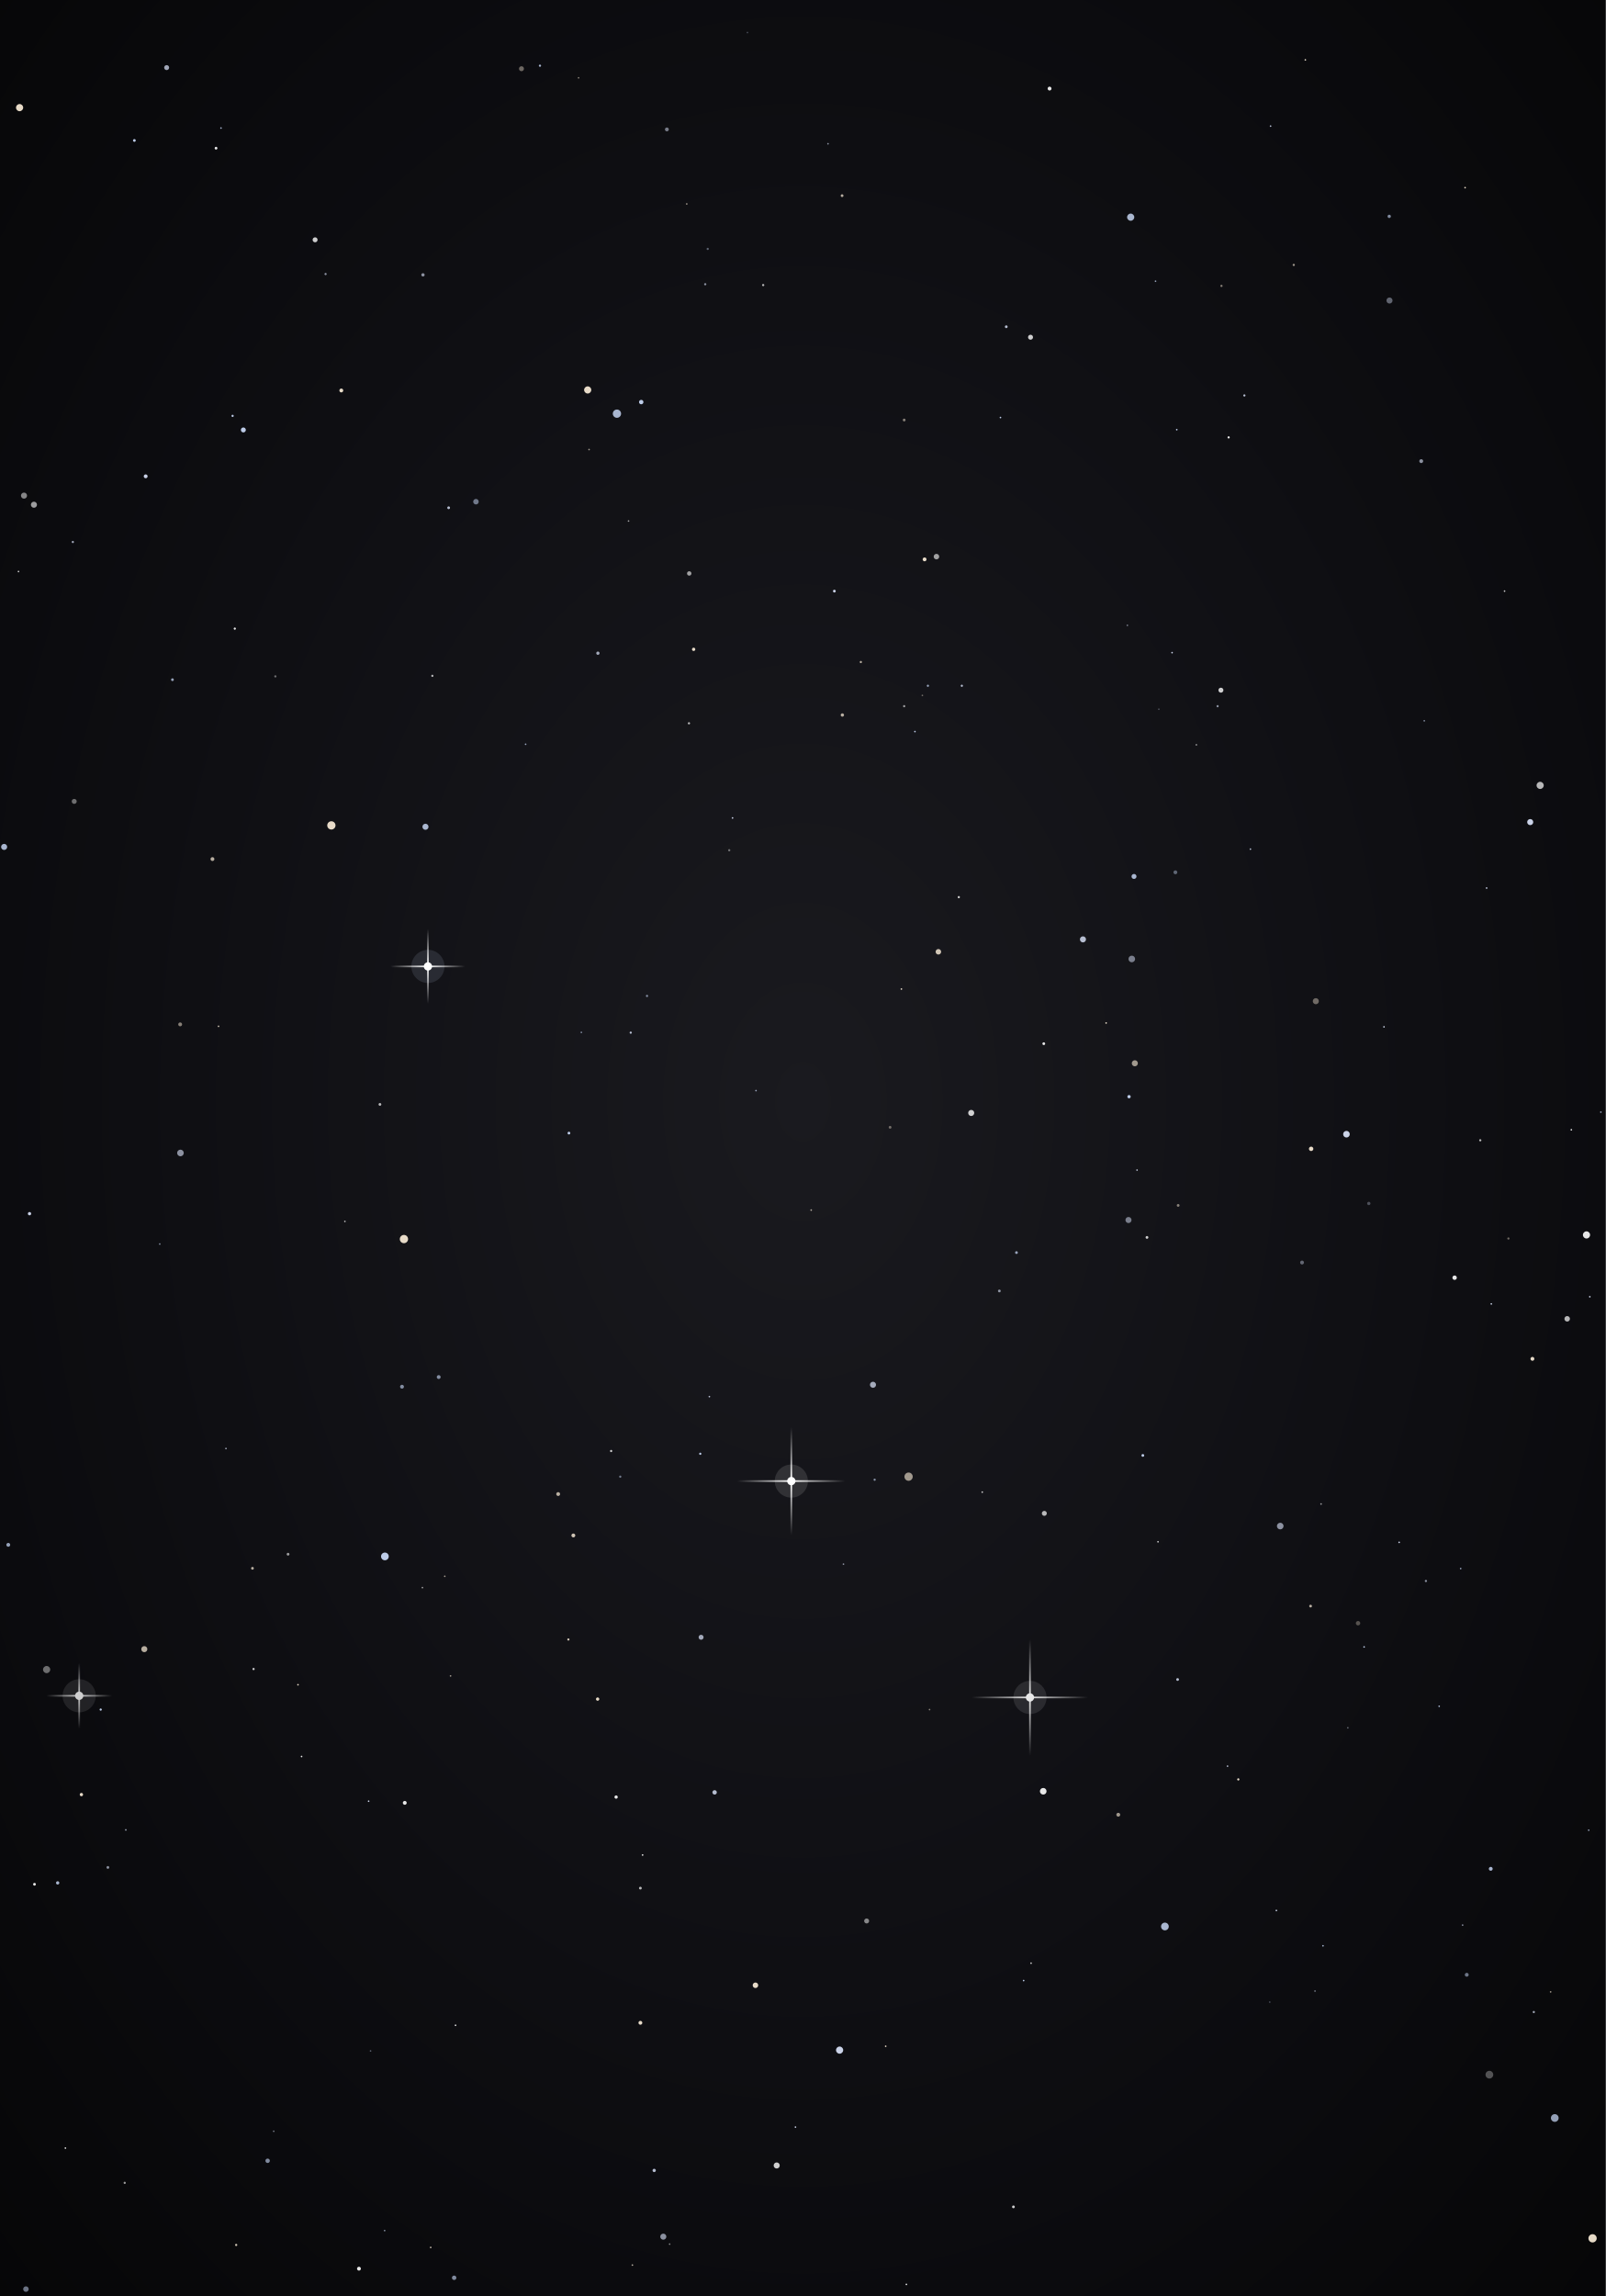
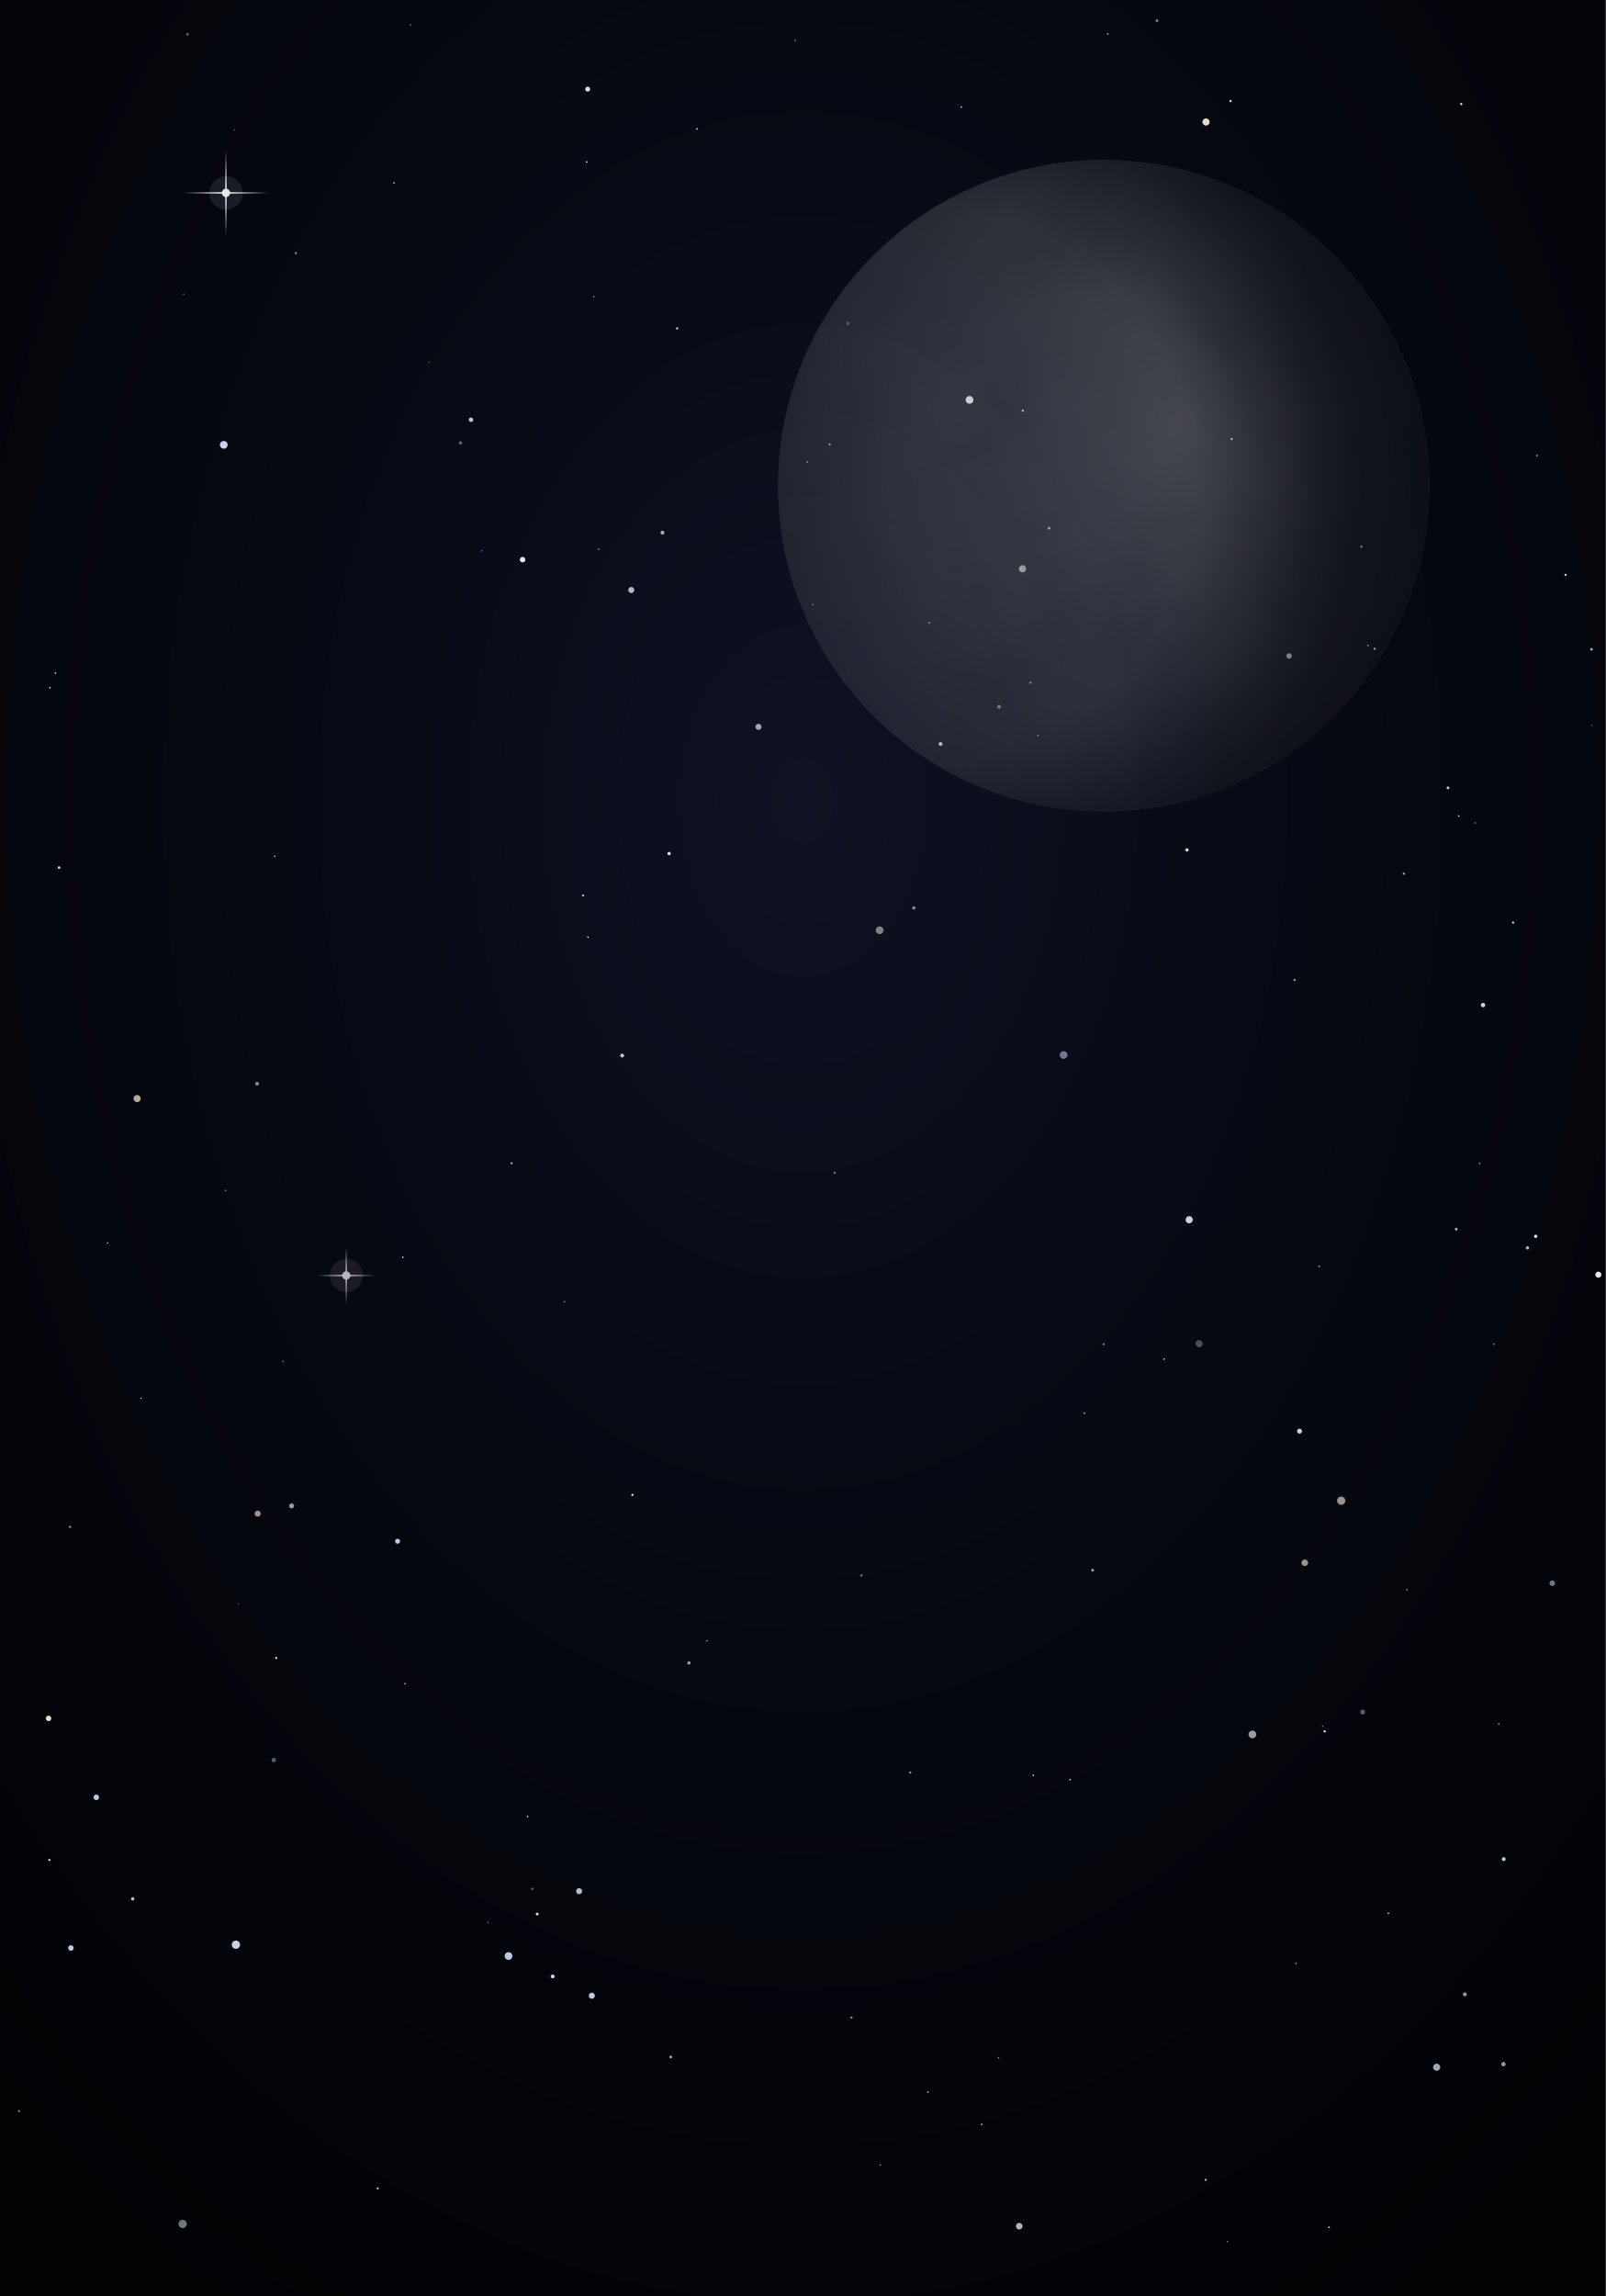
<svg xmlns="http://www.w3.org/2000/svg" width="100%" height="100%" viewBox="0 0 582 832" preserveAspectRatio="xMidYMid slice" style="display: block" aria-hidden="true">
  <defs>
    <linearGradient id="pspH" x1="0" x2="1">
      <stop offset="0" stop-color="#fff" stop-opacity="0" />
      <stop offset=".5" stop-color="#fff" />
      <stop offset="1" stop-color="#fff" stop-opacity="0" />
    </linearGradient>
    <linearGradient id="pspV" x1="0" x2="0" y1="0" y2="1">
      <stop offset="0" stop-color="#fff" stop-opacity="0" />
      <stop offset=".5" stop-color="#fff" />
      <stop offset="1" stop-color="#fff" stop-opacity="0" />
    </linearGradient>
-     <radialGradient id="phz" cx=".5" cy=".48" r=".75">
-       <stop offset="0" stop-color="#1a1a1f" />
-       <stop offset=".55" stop-color="#0e0e12" />
-       <stop offset="1" stop-color="#050506" />
+     <radialGradient id="phz" cx=".5" cy=".35" r=".75">
+       <stop offset="0" stop-color="#0e1222" />
+       <stop offset=".55" stop-color="#05070f" />
+       <stop offset="1" stop-color="#010204" />
+     </radialGradient>
+     <radialGradient id="pmoon" cx=".62" cy=".4" r=".7">
+       <stop offset="0" stop-color="#d9dbe0" />
+       <stop offset=".6" stop-color="#8d9098" />
+       <stop offset="1" stop-color="#4a4d55" />
+     </radialGradient>
+     <filter id="pmn" x="0" y="0" width="100%" height="100%">
+       <feTurbulence type="fractalNoise" baseFrequency=".02" numOctaves="4" seed="4" />
+       <feColorMatrix type="saturate" values="0" />
+     </filter>
+     <clipPath id="pmc">
+       <circle cx="400" cy="176" r="118" />
+     </clipPath>
+     <radialGradient id="pmterm" cx=".22" cy=".5" r=".95">
+       <stop offset=".45" stop-color="#04060d" stop-opacity="0" />
+       <stop offset=".7" stop-color="#04060d" stop-opacity=".7" />
+       <stop offset="1" stop-color="#04060d" stop-opacity=".95" />
    </radialGradient>
  </defs>
  <rect width="582" height="832" fill="url(#phz)" />
-   <circle cx="223.3" cy="651.2" r="0.6" fill="#ffffff" opacity="0.9" />
-   <circle cx="255.6" cy="103" r="0.4" fill="#dfe8ff" opacity="0.6" />
-   <circle cx="79.2" cy="371.9" r="0.3" fill="#fff1dc" opacity="0.8" />
-   <circle cx="414.2" cy="527.4" r="0.5" fill="#cfe0ff" opacity="0.9" />
-   <circle cx="234.5" cy="360.9" r="0.4" fill="#cfe0ff" opacity="0.6" />
-   <circle cx="426.5" cy="155.7" r="0.3" fill="#cfe0ff" opacity="0.9" />
-   <circle cx="516.8" cy="572.9" r="0.4" fill="#dfe8ff" opacity="0.6" />
-   <circle cx="327.7" cy="255.9" r="0.4" fill="#ffffff" opacity="0.6" />
-   <circle cx="411.3" cy="385.3" r="1.1" fill="#fff1dc" opacity="0.6" />
-   <circle cx="134.3" cy="743.2" r="0.3" fill="#cfe0ff" opacity="0.4" />
-   <circle cx="153.3" cy="99.6" r="0.6" fill="#dfe8ff" opacity="0.6" />
-   <circle cx="213" cy="141.3" r="1.3" fill="#fff1dc" opacity="0.9" />
-   <circle cx="65.3" cy="371.2" r="0.7" fill="#fff1dc" opacity="0.5" />
-   <circle cx="118" cy="99.3" r="0.4" fill="#dfe8ff" opacity="0.6" />
-   <circle cx="232.1" cy="733" r="0.7" fill="#fff1dc" opacity="0.9" />
-   <circle cx="433.6" cy="269.9" r="0.3" fill="#ffffff" opacity="0.6" />
-   <circle cx="165.1" cy="733.9" r="0.3" fill="#ffffff" opacity="0.9" />
-   <circle cx="329.3" cy="535.1" r="1.5" fill="#fff1dc" opacity="0.6" />
-   <circle cx="232.1" cy="684.2" r="0.5" fill="#ffffff" opacity="0.7" />
-   <circle cx="356" cy="540.7" r="0.3" fill="#ffffff" opacity="0.8" />
-   <circle cx="249.7" cy="262.1" r="0.4" fill="#ffffff" opacity="0.7" />
-   <circle cx="65.4" cy="417.8" r="1.2" fill="#dfe8ff" opacity="0.6" />
-   <circle cx="536.5" cy="413.2" r="0.4" fill="#ffffff" opacity="0.7" />
-   <circle cx="146.7" cy="653.3" r="0.7" fill="#ffffff" opacity="0.9" />
-   <circle cx="229.2" cy="820.8" r="0.3" fill="#fff1dc" opacity="0.7" />
-   <circle cx="153.1" cy="575.3" r="0.3" fill="#ffffff" opacity="0.6" />
-   <circle cx="189" cy="24.9" r="0.9" fill="#fff1dc" opacity="0.4" />
-   <circle cx="521.6" cy="618.3" r="0.3" fill="#cfe0ff" opacity="0.8" />
-   <circle cx="555.9" cy="729.1" r="0.4" fill="#dfe8ff" opacity="0.7" />
-   <circle cx="371" cy="717.7" r="0.3" fill="#cfe0ff" opacity="0.9" />
-   <circle cx="190.5" cy="269.7" r="0.3" fill="#cfe0ff" opacity="0.7" />
-   <circle cx="232.4" cy="145.7" r="0.8" fill="#cfe0ff" opacity="0.9" />
-   <circle cx="216.7" cy="236.7" r="0.6" fill="#dfe8ff" opacity="0.7" />
-   <circle cx="336.3" cy="248.5" r="0.4" fill="#cfe0ff" opacity="0.7" />
-   <circle cx="206.2" cy="410.6" r="0.5" fill="#cfe0ff" opacity="0.9" />
-   <circle cx="503.6" cy="108.9" r="1.1" fill="#dfe8ff" opacity="0.4" />
-   <circle cx="411" cy="317.6" r="0.9" fill="#cfe0ff" opacity="0.8" />
-   <circle cx="120.1" cy="299.1" r="1.5" fill="#fff1dc" opacity="0.9" />
-   <circle cx="36.5" cy="619.5" r="0.4" fill="#cfe0ff" opacity="0.9" />
-   <circle cx="163.3" cy="607.3" r="0.3" fill="#fff1dc" opacity="0.6" />
-   <circle cx="133.6" cy="652.7" r="0.3" fill="#dfe8ff" opacity="0.9" />
-   <circle cx="84.3" cy="150.7" r="0.4" fill="#cfe0ff" opacity="0.9" />
-   <circle cx="39.1" cy="676.7" r="0.5" fill="#dfe8ff" opacity="0.6" />
-   <circle cx="52.3" cy="597.6" r="1.1" fill="#fff1dc" opacity="0.7" />
-   <circle cx="8.7" cy="179.6" r="1.1" fill="#ffffff" opacity="0.5" />
-   <circle cx="62.5" cy="246.3" r="0.5" fill="#cfe0ff" opacity="0.7" />
-   <circle cx="426" cy="316.1" r="0.7" fill="#cfe0ff" opacity="0.4" />
-   <circle cx="45.6" cy="663.1" r="0.3" fill="#dfe8ff" opacity="0.7" />
-   <circle cx="232.9" cy="672.2" r="0.3" fill="#ffffff" opacity="0.9" />
-   <circle cx="527.2" cy="463" r="0.8" fill="#ffffff" opacity="0.9" />
-   <circle cx="445.3" cy="158.5" r="0.4" fill="#ffffff" opacity="0.9" />
-   <circle cx="540.3" cy="677.2" r="0.7" fill="#cfe0ff" opacity="0.8" />
-   <circle cx="364.7" cy="118.4" r="0.5" fill="#dfe8ff" opacity="0.8" />
-   <circle cx="441.3" cy="255.9" r="0.4" fill="#dfe8ff" opacity="0.6" />
-   <circle cx="104.4" cy="563.2" r="0.5" fill="#ffffff" opacity="0.6" />
-   <circle cx="26.9" cy="290.4" r="0.9" fill="#ffffff" opacity="0.4" />
-   <circle cx="137.7" cy="400.2" r="0.5" fill="#ffffff" opacity="0.7" />
-   <circle cx="546.7" cy="448.8" r="0.4" fill="#fff1dc" opacity="0.4" />
-   <circle cx="139.4" cy="808.3" r="0.3" fill="#cfe0ff" opacity="0.6" />
-   <circle cx="424.8" cy="236.5" r="0.3" fill="#dfe8ff" opacity="0.9" />
-   <circle cx="195.7" cy="23.8" r="0.4" fill="#cfe0ff" opacity="0.8" />
-   <circle cx="270.9" cy="11.8" r="0.3" fill="#cfe0ff" opacity="0.3" />
-   <circle cx="154.2" cy="299.6" r="1.1" fill="#cfe0ff" opacity="0.8" />
-   <circle cx="91.5" cy="568.3" r="0.5" fill="#fff1dc" opacity="0.7" />
-   <circle cx="475.2" cy="416.3" r="0.8" fill="#fff1dc" opacity="0.9" />
-   <circle cx="545.3" cy="214.2" r="0.3" fill="#ffffff" opacity="0.8" />
-   <circle cx="294" cy="438.5" r="0.3" fill="#fff1dc" opacity="0.7" />
-   <circle cx="420" cy="257" r="0.3" fill="#dfe8ff" opacity="0.3" />
-   <circle cx="221.5" cy="525.8" r="0.4" fill="#ffffff" opacity="0.8" />
-   <circle cx="494.4" cy="596.8" r="0.3" fill="#cfe0ff" opacity="0.9" />
-   <circle cx="488.5" cy="626.1" r="0.3" fill="#dfe8ff" opacity="0.4" />
-   <circle cx="91.9" cy="604.8" r="0.4" fill="#ffffff" opacity="0.8" />
-   <circle cx="274" cy="395.2" r="0.3" fill="#cfe0ff" opacity="0.7" />
-   <circle cx="378.3" cy="378.2" r="0.5" fill="#ffffff" opacity="0.9" />
-   <circle cx="507.1" cy="558.9" r="0.3" fill="#dfe8ff" opacity="0.9" />
-   <circle cx="538.8" cy="321.8" r="0.3" fill="#dfe8ff" opacity="0.9" />
-   <circle cx="85.6" cy="813.5" r="0.4" fill="#fff1dc" opacity="0.8" />
-   <circle cx="367.3" cy="799.7" r="0.5" fill="#ffffff" opacity="0.8" />
-   <circle cx="253.8" cy="526.8" r="0.4" fill="#cfe0ff" opacity="0.9" />
-   <circle cx="77" cy="311.3" r="0.7" fill="#fff1dc" opacity="0.7" />
-   <circle cx="352" cy="403.3" r="1.1" fill="#ffffff" opacity="0.8" />
-   <circle cx="322.6" cy="408.5" r="0.5" fill="#fff1dc" opacity="0.4" />
-   <circle cx="410.2" cy="347.5" r="1.2" fill="#dfe8ff" opacity="0.5" />
-   <circle cx="540.5" cy="472.5" r="0.3" fill="#dfe8ff" opacity="0.9" />
-   <circle cx="460.5" cy="45.7" r="0.3" fill="#dfe8ff" opacity="0.8" />
-   <circle cx="451" cy="143.3" r="0.4" fill="#dfe8ff" opacity="0.8" />
-   <circle cx="302.4" cy="214.2" r="0.5" fill="#dfe8ff" opacity="0.9" />
-   <circle cx="88.2" cy="155.8" r="0.9" fill="#cfe0ff" opacity="0.9" />
-   <circle cx="12.5" cy="682.8" r="0.5" fill="#ffffff" opacity="0.9" />
-   <circle cx="97" cy="783" r="0.8" fill="#cfe0ff" opacity="0.6" />
-   <circle cx="442.5" cy="250.1" r="0.9" fill="#ffffff" opacity="0.8" />
-   <circle cx="419.7" cy="558.7" r="0.3" fill="#ffffff" opacity="0.8" />
-   <circle cx="206" cy="594.1" r="0.4" fill="#fff1dc" opacity="0.8" />
-   <circle cx="422.2" cy="698.1" r="1.4" fill="#cfe0ff" opacity="0.8" />
-   <circle cx="468.9" cy="96" r="0.4" fill="#fff1dc" opacity="0.6" />
-   <circle cx="81.9" cy="524.9" r="0.3" fill="#dfe8ff" opacity="0.7" />
-   <circle cx="462.6" cy="692.3" r="0.3" fill="#dfe8ff" opacity="0.9" />
-   <circle cx="1.5" cy="306.9" r="1.1" fill="#cfe0ff" opacity="0.8" />
-   <circle cx="516.2" cy="261.2" r="0.3" fill="#cfe0ff" opacity="0.6" />
-   <circle cx="288.3" cy="770.8" r="0.3" fill="#dfe8ff" opacity="0.9" />
-   <circle cx="339.4" cy="201.7" r="1" fill="#ffffff" opacity="0.6" />
-   <circle cx="223.6" cy="149.9" r="1.5" fill="#cfe0ff" opacity="0.8" />
-   <circle cx="57.9" cy="450.8" r="0.3" fill="#cfe0ff" opacity="0.6" />
-   <circle cx="305.2" cy="70.9" r="0.5" fill="#fff1dc" opacity="0.7" />
-   <circle cx="305.7" cy="566.8" r="0.3" fill="#dfe8ff" opacity="0.6" />
-   <circle cx="242.7" cy="813.2" r="0.3" fill="#ffffff" opacity="0.5" />
-   <circle cx="281.5" cy="784.7" r="1.1" fill="#ffffff" opacity="0.8" />
-   <circle cx="409" cy="442.1" r="1.1" fill="#dfe8ff" opacity="0.5" />
-   <circle cx="335.1" cy="202.7" r="0.7" fill="#fff1dc" opacity="0.9" />
-   <circle cx="139.5" cy="564" r="1.4" fill="#cfe0ff" opacity="0.9" />
-   <circle cx="460.2" cy="725.5" r="0.3" fill="#cfe0ff" opacity="0.3" />
-   <circle cx="568" cy="477.9" r="1" fill="#ffffff" opacity="0.7" />
-   <circle cx="328.5" cy="827.8" r="0.3" fill="#ffffff" opacity="0.9" />
-   <circle cx="569.5" cy="409.4" r="0.3" fill="#ffffff" opacity="0.9" />
-   <circle cx="312" cy="239.9" r="0.4" fill="#fff1dc" opacity="0.7" />
-   <circle cx="265.5" cy="296.4" r="0.3" fill="#dfe8ff" opacity="0.9" />
-   <circle cx="26.4" cy="196.4" r="0.4" fill="#dfe8ff" opacity="0.7" />
-   <circle cx="336.9" cy="619.5" r="0.3" fill="#fff1dc" opacity="0.5" />
-   <circle cx="80.1" cy="46.4" r="0.3" fill="#cfe0ff" opacity="0.8" />
-   <circle cx="405.3" cy="657.6" r="0.7" fill="#fff1dc" opacity="0.6" />
-   <circle cx="515.1" cy="167.1" r="0.7" fill="#dfe8ff" opacity="0.6" />
-   <circle cx="471.9" cy="457.5" r="0.7" fill="#dfe8ff" opacity="0.4" />
-   <circle cx="400.9" cy="370.7" r="0.3" fill="#fff1dc" opacity="0.9" />
-   <circle cx="503.5" cy="78.4" r="0.6" fill="#cfe0ff" opacity="0.6" />
-   <circle cx="453.2" cy="307.7" r="0.3" fill="#dfe8ff" opacity="0.8" />
-   <circle cx="575.8" cy="663.2" r="0.3" fill="#cfe0ff" opacity="0.7" />
-   <circle cx="418.8" cy="101.9" r="0.3" fill="#cfe0ff" opacity="0.7" />
-   <circle cx="99.8" cy="245.1" r="0.4" fill="#ffffff" opacity="0.4" />
-   <circle cx="334.3" cy="252" r="0.3" fill="#fff1dc" opacity="0.4" />
-   <circle cx="248.9" cy="73.9" r="0.3" fill="#fff1dc" opacity="0.6" />
-   <circle cx="156.1" cy="814.4" r="0.3" fill="#fff1dc" opacity="0.8" />
-   <circle cx="12.3" cy="182.9" r="1.1" fill="#ffffff" opacity="0.6" />
-   <circle cx="348.6" cy="248.5" r="0.4" fill="#dfe8ff" opacity="0.8" />
-   <circle cx="159" cy="499" r="0.7" fill="#cfe0ff" opacity="0.6" />
-   <circle cx="492.2" cy="588.2" r="0.8" fill="#fff1dc" opacity="0.3" />
-   <circle cx="562" cy="721.8" r="0.3" fill="#fff1dc" opacity="0.6" />
-   <circle cx="60.4" cy="24.5" r="0.9" fill="#dfe8ff" opacity="0.7" />
-   <circle cx="478.8" cy="545" r="0.3" fill="#ffffff" opacity="0.6" />
-   <circle cx="563.5" cy="767.5" r="1.4" fill="#cfe0ff" opacity="0.7" />
-   <circle cx="558.2" cy="284.6" r="1.3" fill="#ffffff" opacity="0.7" />
-   <circle cx="576.2" cy="469.9" r="0.3" fill="#dfe8ff" opacity="0.9" />
-   <circle cx="10.7" cy="439.8" r="0.6" fill="#dfe8ff" opacity="0.9" />
-   <circle cx="209.7" cy="28.2" r="0.3" fill="#fff1dc" opacity="0.5" />
-   <circle cx="362.2" cy="467.8" r="0.5" fill="#dfe8ff" opacity="0.6" />
-   <circle cx="380.4" cy="32.1" r="0.7" fill="#ffffff" opacity="0.9" />
-   <circle cx="409.8" cy="78.7" r="1.3" fill="#cfe0ff" opacity="0.8" />
-   <circle cx="125" cy="442.6" r="0.3" fill="#ffffff" opacity="0.7" />
-   <circle cx="130.1" cy="822.1" r="0.7" fill="#ffffff" opacity="0.9" />
-   <circle cx="241.7" cy="46.9" r="0.7" fill="#dfe8ff" opacity="0.5" />
-   <circle cx="473.1" cy="21.7" r="0.3" fill="#fff1dc" opacity="0.9" />
-   <circle cx="172.5" cy="181.8" r="1" fill="#cfe0ff" opacity="0.5" />
-   <circle cx="409.2" cy="397.4" r="0.6" fill="#cfe0ff" opacity="0.9" />
-   <circle cx="554.6" cy="297.9" r="1.1" fill="#dfe8ff" opacity="0.9" />
-   <circle cx="228.6" cy="374.2" r="0.4" fill="#dfe8ff" opacity="0.8" />
-   <circle cx="408.6" cy="226.6" r="0.3" fill="#dfe8ff" opacity="0.5" />
-   <circle cx="123.7" cy="141.5" r="0.7" fill="#fff1dc" opacity="0.9" />
-   <circle cx="531" cy="68" r="0.3" fill="#fff1dc" opacity="0.9" />
-   <circle cx="326.7" cy="358.4" r="0.3" fill="#fff1dc" opacity="0.9" />
-   <circle cx="555.4" cy="492.4" r="0.7" fill="#fff1dc" opacity="0.9" />
-   <circle cx="331.6" cy="265.1" r="0.3" fill="#cfe0ff" opacity="0.9" />
-   <circle cx="276.6" cy="103.3" r="0.4" fill="#ffffff" opacity="0.7" />
-   <circle cx="327.7" cy="152.2" r="0.5" fill="#fff1dc" opacity="0.5" />
-   <circle cx="392.5" cy="340.4" r="1.1" fill="#dfe8ff" opacity="0.8" />
-   <circle cx="314.1" cy="696.1" r="0.9" fill="#ffffff" opacity="0.5" />
-   <circle cx="16.9" cy="605" r="1.3" fill="#ffffff" opacity="0.4" />
-   <circle cx="415.7" cy="448.4" r="0.5" fill="#ffffff" opacity="0.8" />
-   <circle cx="531.6" cy="715.6" r="0.7" fill="#cfe0ff" opacity="0.5" />
-   <circle cx="347.5" cy="325.1" r="0.4" fill="#ffffff" opacity="0.8" />
-   <circle cx="145.7" cy="502.5" r="0.7" fill="#cfe0ff" opacity="0.6" />
-   <circle cx="530.1" cy="697.6" r="0.3" fill="#dfe8ff" opacity="0.6" />
-   <circle cx="7.1" cy="39" r="1.3" fill="#fff1dc" opacity="0.9" />
-   <circle cx="254.1" cy="593.3" r="0.9" fill="#dfe8ff" opacity="0.7" />
-   <circle cx="427" cy="436.8" r="0.5" fill="#fff1dc" opacity="0.5" />
-   <circle cx="213.5" cy="162.9" r="0.3" fill="#fff1dc" opacity="0.6" />
-   <circle cx="321" cy="741.5" r="0.3" fill="#fff1dc" opacity="0.9" />
-   <circle cx="251.4" cy="235.3" r="0.6" fill="#fff1dc" opacity="0.9" />
-   <circle cx="114.2" cy="86.9" r="0.9" fill="#ffffff" opacity="0.8" />
-   <circle cx="207.8" cy="556.4" r="0.7" fill="#fff1dc" opacity="0.8" />
-   <circle cx="164.6" cy="825.4" r="0.8" fill="#cfe0ff" opacity="0.6" />
-   <circle cx="378.1" cy="649.1" r="1.2" fill="#ffffff" opacity="0.9" />
-   <circle cx="210.7" cy="374.1" r="0.3" fill="#cfe0ff" opacity="0.6" />
-   <circle cx="448.8" cy="644.8" r="0.4" fill="#fff1dc" opacity="0.9" />
-   <circle cx="577.2" cy="811.1" r="1.5" fill="#fff1dc" opacity="0.9" />
-   <circle cx="109.3" cy="636.5" r="0.3" fill="#ffffff" opacity="0.9" />
-   <circle cx="476.9" cy="362.8" r="1.1" fill="#fff1dc" opacity="0.4" />
-   <circle cx="305.3" cy="259.1" r="0.6" fill="#fff1dc" opacity="0.7" />
-   <circle cx="216.6" cy="615.7" r="0.6" fill="#fff1dc" opacity="0.9" />
-   <circle cx="378.5" cy="548.4" r="0.9" fill="#ffffff" opacity="0.7" />
-   <circle cx="146.4" cy="449" r="1.5" fill="#fff1dc" opacity="0.9" />
-   <circle cx="227.8" cy="188.8" r="0.3" fill="#ffffff" opacity="0.6" />
-   <circle cx="202.3" cy="541.4" r="0.7" fill="#fff1dc" opacity="0.7" />
-   <circle cx="373.5" cy="122.2" r="0.9" fill="#ffffff" opacity="0.8" />
-   <circle cx="52.8" cy="172.6" r="0.7" fill="#dfe8ff" opacity="0.9" />
-   <circle cx="6.7" cy="207.1" r="0.3" fill="#ffffff" opacity="0.8" />
-   <circle cx="85.1" cy="227.8" r="0.4" fill="#ffffff" opacity="0.9" />
-   <circle cx="304.3" cy="742.9" r="1.3" fill="#dfe8ff" opacity="0.9" />
-   <circle cx="3" cy="559.8" r="0.7" fill="#cfe0ff" opacity="0.7" />
-   <circle cx="224.8" cy="535.1" r="0.4" fill="#cfe0ff" opacity="0.5" />
-   <circle cx="264.3" cy="308.1" r="0.4" fill="#ffffff" opacity="0.4" />
-   <circle cx="78.3" cy="53.7" r="0.5" fill="#ffffff" opacity="0.9" />
-   <circle cx="501.6" cy="372.1" r="0.3" fill="#dfe8ff" opacity="0.9" />
-   <circle cx="48.7" cy="50.9" r="0.5" fill="#cfe0ff" opacity="0.9" />
-   <circle cx="259" cy="649.5" r="0.8" fill="#dfe8ff" opacity="0.8" />
-   <circle cx="256.5" cy="90.2" r="0.4" fill="#cfe0ff" opacity="0.4" />
-   <circle cx="412.1" cy="424" r="0.3" fill="#dfe8ff" opacity="0.8" />
-   <circle cx="29.5" cy="650.3" r="0.6" fill="#fff1dc" opacity="0.9" />
-   <circle cx="273.8" cy="719.4" r="1" fill="#fff1dc" opacity="0.9" />
-   <circle cx="300.1" cy="52.1" r="0.3" fill="#dfe8ff" opacity="0.6" />
-   <circle cx="373.7" cy="711.4" r="0.3" fill="#ffffff" opacity="0.8" />
-   <circle cx="529.4" cy="568.4" r="0.3" fill="#cfe0ff" opacity="0.7" />
-   <circle cx="476.6" cy="721.5" r="0.3" fill="#dfe8ff" opacity="0.5" />
-   <circle cx="580.2" cy="403" r="0.3" fill="#cfe0ff" opacity="0.7" />
-   <circle cx="368.4" cy="453.9" r="0.5" fill="#cfe0ff" opacity="0.7" />
-   <circle cx="317" cy="536.2" r="0.4" fill="#cfe0ff" opacity="0.6" />
-   <circle cx="162.6" cy="184" r="0.5" fill="#dfe8ff" opacity="0.8" />
-   <circle cx="479.5" cy="705.1" r="0.3" fill="#cfe0ff" opacity="0.8" />
-   <circle cx="539.8" cy="751.8" r="1.4" fill="#ffffff" opacity="0.3" />
-   <circle cx="237.1" cy="786.5" r="0.6" fill="#dfe8ff" opacity="0.8" />
-   <circle cx="475" cy="582" r="0.5" fill="#fff1dc" opacity="0.7" />
-   <circle cx="362.6" cy="151.3" r="0.3" fill="#cfe0ff" opacity="0.9" />
-   <circle cx="426.8" cy="608.6" r="0.5" fill="#dfe8ff" opacity="0.8" />
-   <circle cx="496.1" cy="436.1" r="0.6" fill="#dfe8ff" opacity="0.3" />
-   <circle cx="156.7" cy="244.9" r="0.4" fill="#ffffff" opacity="0.7" />
-   <circle cx="575" cy="447.5" r="1.3" fill="#ffffff" opacity="0.9" />
-   <circle cx="316.4" cy="501.8" r="1.1" fill="#dfe8ff" opacity="0.7" />
-   <circle cx="108" cy="610.5" r="0.3" fill="#fff1dc" opacity="0.9" />
-   <circle cx="9.4" cy="829.5" r="1" fill="#cfe0ff" opacity="0.5" />
-   <circle cx="464" cy="553" r="1.2" fill="#dfe8ff" opacity="0.6" />
-   <circle cx="488" cy="411" r="1.2" fill="#dfe8ff" opacity="0.9" />
-   <circle cx="340.1" cy="344.9" r="1" fill="#fff1dc" opacity="0.8" />
-   <circle cx="23.7" cy="778.4" r="0.3" fill="#ffffff" opacity="0.9" />
-   <circle cx="442.7" cy="103.6" r="0.4" fill="#fff1dc" opacity="0.5" />
-   <circle cx="45.2" cy="791" r="0.4" fill="#ffffff" opacity="0.6" />
-   <circle cx="161.2" cy="571.2" r="0.3" fill="#fff1dc" opacity="0.6" />
-   <circle cx="240.4" cy="810.5" r="1.1" fill="#dfe8ff" opacity="0.6" />
-   <circle cx="99.2" cy="772.3" r="0.3" fill="#dfe8ff" opacity="0.5" />
-   <circle cx="444.9" cy="640" r="0.3" fill="#dfe8ff" opacity="0.8" />
-   <circle cx="249.8" cy="207.8" r="0.8" fill="#ffffff" opacity="0.6" />
-   <circle cx="257.1" cy="506.1" r="0.3" fill="#dfe8ff" opacity="0.8" />
-   <circle cx="20.9" cy="682.3" r="0.6" fill="#cfe0ff" opacity="0.8" />
-   <g opacity="1">
-     <circle cx="286.8" cy="536.7" r="6" fill="#ffffff" opacity=".12" />
-     <circle cx="286.8" cy="536.7" r="1.5" fill="#fff" />
-     <rect x="267.2" y="536.4" width="39.1" height=".6" fill="url(#pspH)" />
-     <rect x="286.5" y="517.2" width=".6" height="39.1" fill="url(#pspV)" />
-   </g>
-   <g opacity="0.8">
-     <circle cx="28.7" cy="614.5" r="6" fill="#ffffff" opacity=".12" />
-     <circle cx="28.7" cy="614.5" r="1.5" fill="#fff" />
-     <rect x="16.8" y="614.2" width="23.8" height=".6" fill="url(#pspH)" />
-     <rect x="28.4" y="602.6" width=".6" height="23.8" fill="url(#pspV)" />
-   </g>
-   <g opacity="1">
-     <circle cx="155.1" cy="350.2" r="6" fill="#cfe0ff" opacity=".12" />
-     <circle cx="155.1" cy="350.2" r="1.5" fill="#fff" />
-     <rect x="141.5" y="349.9" width="27.1" height=".6" fill="url(#pspH)" />
-     <rect x="154.8" y="336.6" width=".6" height="27.1" fill="url(#pspV)" />
+   <circle cx="249.7" cy="602.6" r="0.6" fill="#ffffff" opacity="0.6" />
+   <circle cx="25.4" cy="553.3" r="0.4" fill="#fff1dc" opacity="0.6" />
+   <circle cx="362.1" cy="256.1" r="0.7" fill="#cfe0ff" opacity="0.5" />
+   <circle cx="307.3" cy="117.2" r="0.6" fill="#dfe8ff" opacity="0.3" />
+   <circle cx="312.2" cy="570.9" r="0.4" fill="#ffffff" opacity="0.5" />
+   <circle cx="66.6" cy="106.6" r="0.3" fill="#cfe0ff" opacity="0.4" />
+   <circle cx="170.7" cy="152.1" r="0.8" fill="#cfe0ff" opacity="0.9" />
+   <circle cx="370.7" cy="148.8" r="0.4" fill="#fff1dc" opacity="0.8" />
+   <circle cx="217" cy="199" r="0.3" fill="#dfe8ff" opacity="0.6" />
+   <circle cx="85.5" cy="704.7" r="1.5" fill="#dfe8ff" opacity="0.9" />
+   <circle cx="17.6" cy="622.7" r="1" fill="#fff1dc" opacity="0.9" />
+   <circle cx="21.4" cy="314.4" r="0.5" fill="#cfe0ff" opacity="0.9" />
+   <circle cx="348.4" cy="38.8" r="0.3" fill="#cfe0ff" opacity="0.9" />
+   <circle cx="81.8" cy="431.4" r="0.3" fill="#fff1dc" opacity="0.5" />
+   <circle cx="146.8" cy="610.1" r="0.3" fill="#ffffff" opacity="0.7" />
+   <circle cx="576.8" cy="235.3" r="0.5" fill="#dfe8ff" opacity="0.7" />
+   <circle cx="174.6" cy="199.6" r="0.3" fill="#ffffff" opacity="0.4" />
+   <circle cx="527.8" cy="445.4" r="0.5" fill="#cfe0ff" opacity="0.8" />
+   <circle cx="374.5" cy="643.3" r="0.3" fill="#fff1dc" opacity="0.9" />
+   <circle cx="274.9" cy="263.4" r="1.1" fill="#dfe8ff" opacity="0.7" />
+   <circle cx="340.9" cy="269.6" r="0.7" fill="#fff1dc" opacity="0.9" />
+   <circle cx="336.3" cy="758.1" r="0.3" fill="#dfe8ff" opacity="0.8" />
+   <circle cx="102.6" cy="493.3" r="0.3" fill="#fff1dc" opacity="0.4" />
+   <circle cx="548.4" cy="334.3" r="0.4" fill="#dfe8ff" opacity="0.9" />
+   <circle cx="336.8" cy="225.7" r="0.3" fill="#dfe8ff" opacity="0.9" />
+   <circle cx="524.8" cy="285.5" r="0.5" fill="#ffffff" opacity="0.8" />
+   <circle cx="536.3" cy="421.6" r="0.3" fill="#fff1dc" opacity="0.6" />
+   <circle cx="369.4" cy="806.7" r="1.2" fill="#ffffff" opacity="0.7" />
+   <circle cx="400" cy="487.1" r="0.4" fill="#dfe8ff" opacity="0.5" />
+   <circle cx="431" cy="442" r="1.3" fill="#dfe8ff" opacity="0.9" />
+   <circle cx="567.4" cy="208.3" r="0.4" fill="#dfe8ff" opacity="0.9" />
+   <circle cx="545" cy="673.7" r="0.7" fill="#cfe0ff" opacity="0.9" />
+   <circle cx="155.5" cy="131.3" r="0.3" fill="#fff1dc" opacity="0.3" />
+   <circle cx="294.6" cy="219.1" r="0.3" fill="#ffffff" opacity="0.5" />
+   <circle cx="481.7" cy="807.1" r="0.3" fill="#ffffff" opacity="0.9" />
+   <circle cx="243.1" cy="745.4" r="0.5" fill="#dfe8ff" opacity="0.7" />
+   <circle cx="99.6" cy="310.3" r="0.3" fill="#cfe0ff" opacity="0.8" />
+   <circle cx="99.2" cy="637.8" r="0.8" fill="#cfe0ff" opacity="0.4" />
+   <circle cx="556.6" cy="448" r="0.6" fill="#ffffff" opacity="0.9" />
+   <circle cx="148.8" cy="9" r="0.4" fill="#cfe0ff" opacity="0.3" />
+   <circle cx="105.7" cy="545.7" r="0.9" fill="#ffffff" opacity="0.6" />
+   <circle cx="437.1" cy="44.2" r="1.3" fill="#fff1dc" opacity="0.9" />
+   <circle cx="444.9" cy="812.3" r="0.3" fill="#cfe0ff" opacity="0.5" />
+   <circle cx="446.4" cy="159.1" r="0.4" fill="#dfe8ff" opacity="0.8" />
+   <circle cx="229.2" cy="541.7" r="0.4" fill="#ffffff" opacity="0.9" />
+   <circle cx="495.8" cy="233.9" r="0.3" fill="#cfe0ff" opacity="0.9" />
+   <circle cx="93.4" cy="548.5" r="1.1" fill="#fff1dc" opacity="0.6" />
+   <circle cx="17.9" cy="674" r="0.4" fill="#fff1dc" opacity="0.9" />
+   <circle cx="189.4" cy="202.8" r="1" fill="#ffffff" opacity="0.9" />
+   <circle cx="84.9" cy="47.1" r="0.3" fill="#fff1dc" opacity="0.3" />
+   <circle cx="396" cy="569" r="0.5" fill="#dfe8ff" opacity="0.7" />
+   <circle cx="228.8" cy="213.8" r="1.1" fill="#ffffff" opacity="0.7" />
+   <circle cx="25.7" cy="705.9" r="1" fill="#cfe0ff" opacity="0.9" />
+   <circle cx="493.4" cy="198.1" r="0.4" fill="#fff1dc" opacity="0.7" />
+   <circle cx="66.2" cy="805.9" r="1.5" fill="#dfe8ff" opacity="0.5" />
+   <circle cx="471" cy="518.6" r="0.9" fill="#dfe8ff" opacity="0.9" />
+   <circle cx="401.5" cy="12.3" r="0.3" fill="#fff1dc" opacity="0.8" />
+   <circle cx="184.3" cy="708.8" r="1.4" fill="#cfe0ff" opacity="0.9" />
+   <circle cx="479.4" cy="625.5" r="0.3" fill="#cfe0ff" opacity="0.5" />
+   <circle cx="329.9" cy="642.3" r="0.4" fill="#ffffff" opacity="0.6" />
+   <circle cx="437" cy="789.9" r="0.4" fill="#ffffff" opacity="0.7" />
+   <circle cx="191.2" cy="658.3" r="0.3" fill="#cfe0ff" opacity="0.9" />
+   <circle cx="503.2" cy="693.3" r="0.3" fill="#cfe0ff" opacity="0.9" />
+   <circle cx="213" cy="32.3" r="0.9" fill="#fff1dc" opacity="0.9" />
+   <circle cx="553.6" cy="452.2" r="0.6" fill="#cfe0ff" opacity="0.8" />
+   <circle cx="469.7" cy="711.5" r="0.3" fill="#fff1dc" opacity="0.6" />
+   <circle cx="49.7" cy="398.1" r="1.3" fill="#fff1dc" opacity="0.7" />
+   <circle cx="421.9" cy="492.5" r="0.3" fill="#cfe0ff" opacity="0.9" />
+   <circle cx="214.5" cy="723.2" r="1.1" fill="#cfe0ff" opacity="0.9" />
+   <circle cx="81.1" cy="161.2" r="1.4" fill="#dfe8ff" opacity="0.9" />
+   <circle cx="380.2" cy="191.4" r="0.5" fill="#dfe8ff" opacity="0.7" />
+   <circle cx="212.6" cy="58.7" r="0.3" fill="#ffffff" opacity="0.9" />
+   <circle cx="529.6" cy="37.7" r="0.4" fill="#ffffff" opacity="0.9" />
+   <circle cx="543.2" cy="624.7" r="0.3" fill="#cfe0ff" opacity="0.7" />
+   <circle cx="385.5" cy="382.3" r="1.4" fill="#cfe0ff" opacity="0.5" />
+   <circle cx="537.5" cy="364.2" r="0.8" fill="#dfe8ff" opacity="0.9" />
+   <circle cx="302.5" cy="425" r="0.4" fill="#cfe0ff" opacity="0.5" />
+   <circle cx="430.2" cy="308" r="0.6" fill="#fff1dc" opacity="0.9" />
+   <circle cx="469.2" cy="355.1" r="0.4" fill="#ffffff" opacity="0.6" />
+   <circle cx="288.2" cy="14.7" r="0.3" fill="#cfe0ff" opacity="0.5" />
+   <circle cx="20.1" cy="243.9" r="0.3" fill="#fff1dc" opacity="0.9" />
+   <circle cx="225.5" cy="382.5" r="0.7" fill="#cfe0ff" opacity="0.9" />
+   <circle cx="370.6" cy="206.1" r="1.3" fill="#ffffff" opacity="0.6" />
+   <circle cx="544.9" cy="748" r="0.8" fill="#fff1dc" opacity="0.6" />
+   <circle cx="557" cy="165.1" r="0.3" fill="#ffffff" opacity="0.7" />
+   <circle cx="300.7" cy="161" r="0.4" fill="#dfe8ff" opacity="0.7" />
+   <circle cx="166.9" cy="160.5" r="0.6" fill="#fff1dc" opacity="0.4" />
+   <circle cx="308.6" cy="731.1" r="0.4" fill="#dfe8ff" opacity="0.6" />
+   <circle cx="331.2" cy="329" r="0.6" fill="#cfe0ff" opacity="0.6" />
+   <circle cx="579.3" cy="461.9" r="1.1" fill="#ffffff" opacity="0.9" />
+   <circle cx="453.9" cy="628.5" r="1.4" fill="#ffffff" opacity="0.6" />
+   <circle cx="434.6" cy="486.9" r="1.3" fill="#fff1dc" opacity="0.3" />
+   <circle cx="18.1" cy="249.2" r="0.3" fill="#ffffff" opacity="0.9" />
+   <circle cx="446" cy="36.6" r="0.4" fill="#ffffff" opacity="0.9" />
+   <circle cx="204.6" cy="471.7" r="0.3" fill="#fff1dc" opacity="0.5" />
+   <circle cx="242.5" cy="309.3" r="0.6" fill="#ffffff" opacity="0.9" />
+   <circle cx="107.2" cy="91.7" r="0.4" fill="#cfe0ff" opacity="0.6" />
+   <circle cx="215.2" cy="107.5" r="0.3" fill="#cfe0ff" opacity="0.6" />
+   <circle cx="508.8" cy="316.6" r="0.4" fill="#dfe8ff" opacity="0.7" />
+   <circle cx="419.3" cy="7.5" r="0.5" fill="#ffffff" opacity="0.5" />
+   <circle cx="34.9" cy="651.3" r="1" fill="#cfe0ff" opacity="0.9" />
+   <circle cx="576.9" cy="262.8" r="0.3" fill="#dfe8ff" opacity="0.3" />
+   <circle cx="376.2" cy="266.5" r="0.3" fill="#cfe0ff" opacity="0.7" />
+   <circle cx="480.1" cy="627.4" r="0.4" fill="#ffffff" opacity="0.9" />
+   <circle cx="387.8" cy="644.9" r="0.3" fill="#dfe8ff" opacity="0.9" />
+   <circle cx="86.3" cy="581.2" r="0.3" fill="#cfe0ff" opacity="0.3" />
+   <circle cx="319" cy="784.5" r="0.3" fill="#cfe0ff" opacity="0.6" />
+   <circle cx="528.7" cy="295.7" r="0.3" fill="#cfe0ff" opacity="0.9" />
+   <circle cx="146" cy="455.6" r="0.3" fill="#dfe8ff" opacity="0.9" />
+   <circle cx="467.2" cy="237.7" r="1" fill="#ffffff" opacity="0.6" />
+   <circle cx="136.9" cy="793" r="0.4" fill="#dfe8ff" opacity="0.8" />
+   <circle cx="252.6" cy="46.7" r="0.3" fill="#ffffff" opacity="0.9" />
+   <circle cx="6.9" cy="765" r="0.4" fill="#ffffff" opacity="0.5" />
+   <circle cx="562.6" cy="573.7" r="1" fill="#dfe8ff" opacity="0.5" />
+   <circle cx="209.9" cy="685.3" r="1.1" fill="#dfe8ff" opacity="0.8" />
+   <circle cx="245.4" cy="119" r="0.4" fill="#dfe8ff" opacity="0.9" />
+   <circle cx="100.1" cy="600.8" r="0.4" fill="#fff1dc" opacity="0.9" />
+   <circle cx="472.9" cy="566.3" r="1.2" fill="#fff1dc" opacity="0.6" />
+   <circle cx="176.9" cy="696.6" r="0.3" fill="#fff1dc" opacity="0.4" />
+   <circle cx="361.9" cy="745.7" r="0.3" fill="#dfe8ff" opacity="0.6" />
+   <circle cx="200.3" cy="716.2" r="0.7" fill="#dfe8ff" opacity="0.9" />
+   <circle cx="493.9" cy="620.4" r="0.9" fill="#cfe0ff" opacity="0.4" />
+   <circle cx="211.3" cy="324.5" r="0.4" fill="#dfe8ff" opacity="0.8" />
+   <circle cx="486.1" cy="543.8" r="1.5" fill="#fff1dc" opacity="0.6" />
+   <circle cx="93.2" cy="392.7" r="0.7" fill="#ffffff" opacity="0.5" />
+   <circle cx="192.9" cy="684.5" r="0.5" fill="#fff1dc" opacity="0.3" />
+   <circle cx="240.1" cy="193" r="0.7" fill="#fff1dc" opacity="0.7" />
+   <circle cx="39" cy="450.4" r="0.3" fill="#dfe8ff" opacity="0.7" />
+   <circle cx="509.9" cy="576.1" r="0.3" fill="#fff1dc" opacity="0.6" />
+   <circle cx="393" cy="512.1" r="0.3" fill="#ffffff" opacity="0.7" />
+   <circle cx="48.1" cy="688.1" r="0.6" fill="#fff1dc" opacity="0.8" />
+   <circle cx="534.6" cy="298.2" r="0.4" fill="#fff1dc" opacity="0.3" />
+   <circle cx="541.4" cy="487.1" r="0.3" fill="#cfe0ff" opacity="0.6" />
+   <circle cx="213.1" cy="339.6" r="0.3" fill="#fff1dc" opacity="0.9" />
+   <circle cx="185.4" cy="421.5" r="0.4" fill="#cfe0ff" opacity="0.7" />
+   <circle cx="373.5" cy="247.4" r="0.4" fill="#dfe8ff" opacity="0.6" />
+   <circle cx="355.8" cy="769.8" r="0.3" fill="#cfe0ff" opacity="0.9" />
+   <circle cx="530.9" cy="722.7" r="0.7" fill="#ffffff" opacity="0.6" />
+   <circle cx="194.7" cy="693.6" r="0.5" fill="#ffffff" opacity="0.9" />
+   <circle cx="292.6" cy="167.4" r="0.3" fill="#dfe8ff" opacity="0.7" />
+   <circle cx="144.1" cy="558.5" r="0.9" fill="#cfe0ff" opacity="0.9" />
+   <circle cx="256.2" cy="594.6" r="0.3" fill="#cfe0ff" opacity="0.6" />
+   <circle cx="318.8" cy="337.1" r="1.4" fill="#fff1dc" opacity="0.5" />
+   <circle cx="478.1" cy="458.9" r="0.3" fill="#cfe0ff" opacity="0.8" />
+   <circle cx="68" cy="12.4" r="0.5" fill="#cfe0ff" opacity="0.4" />
+   <circle cx="351.4" cy="144.9" r="1.4" fill="#ffffff" opacity="0.9" />
+   <circle cx="142.8" cy="66.3" r="0.3" fill="#fff1dc" opacity="0.8" />
+   <circle cx="520.7" cy="749.1" r="1.3" fill="#dfe8ff" opacity="0.7" />
+   <circle cx="51.1" cy="506.7" r="0.3" fill="#ffffff" opacity="0.6" />
+   <circle cx="498.2" cy="235.1" r="0.4" fill="#ffffff" opacity="0.8" />
+   <g opacity="0.7">
+     <circle cx="125.5" cy="462.2" r="6" fill="#fff1dc" opacity=".12" />
+     <circle cx="125.5" cy="462.2" r="1.5" fill="#fff" />
+     <rect x="115" y="461.9" width="21" height=".6" fill="url(#pspH)" />
+     <rect x="125.2" y="451.7" width=".6" height="21" fill="url(#pspV)" />
  </g>
  <g opacity="0.9">
-     <circle cx="373.3" cy="615.1" r="6" fill="#ffffff" opacity=".12" />
-     <circle cx="373.3" cy="615.1" r="1.5" fill="#fff" />
-     <rect x="352.2" y="614.8" width="42.1" height=".6" fill="url(#pspH)" />
-     <rect x="373" y="594.1" width=".6" height="42.1" fill="url(#pspV)" />
+     <circle cx="81.9" cy="69.9" r="6" fill="#cfe0ff" opacity=".12" />
+     <circle cx="81.9" cy="69.9" r="1.5" fill="#fff" />
+     <rect x="66.3" y="69.6" width="31.1" height=".6" fill="url(#pspH)" />
+     <rect x="81.6" y="54.3" width=".6" height="31.1" fill="url(#pspV)" />
+   </g>
+   <g opacity=".3">
+     <circle cx="400" cy="176" r="118" fill="url(#pmoon)" />
+     <g clip-path="url(#pmc)">
+       <rect x="282" y="58" width="236" height="236" filter="url(#pmn)" opacity=".55" style="mix-blend-mode: multiply" />
+     </g>
+     <circle cx="400" cy="176" r="118" fill="url(#pmterm)" />
  </g>
</svg>
